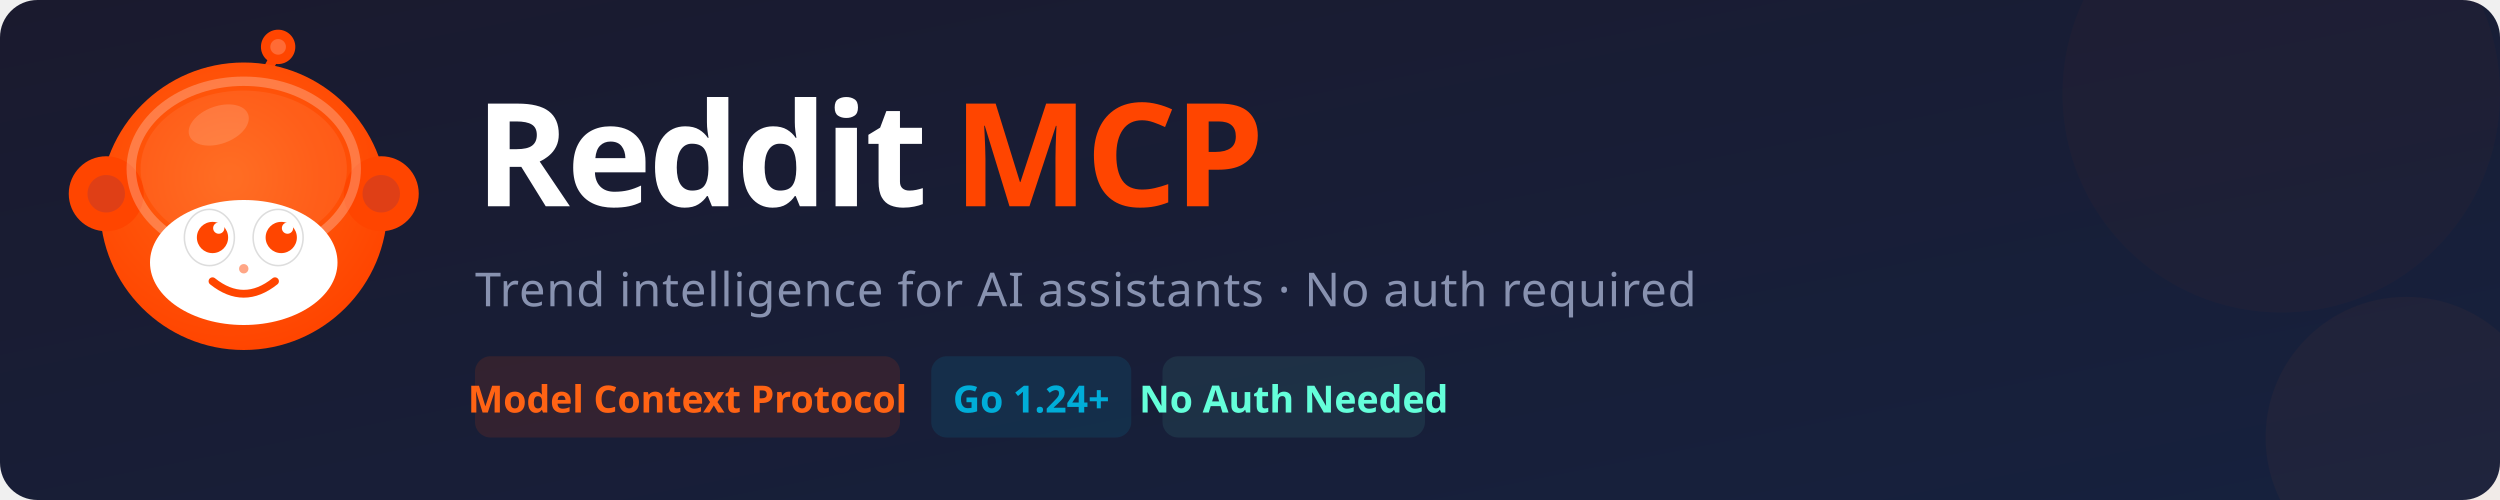
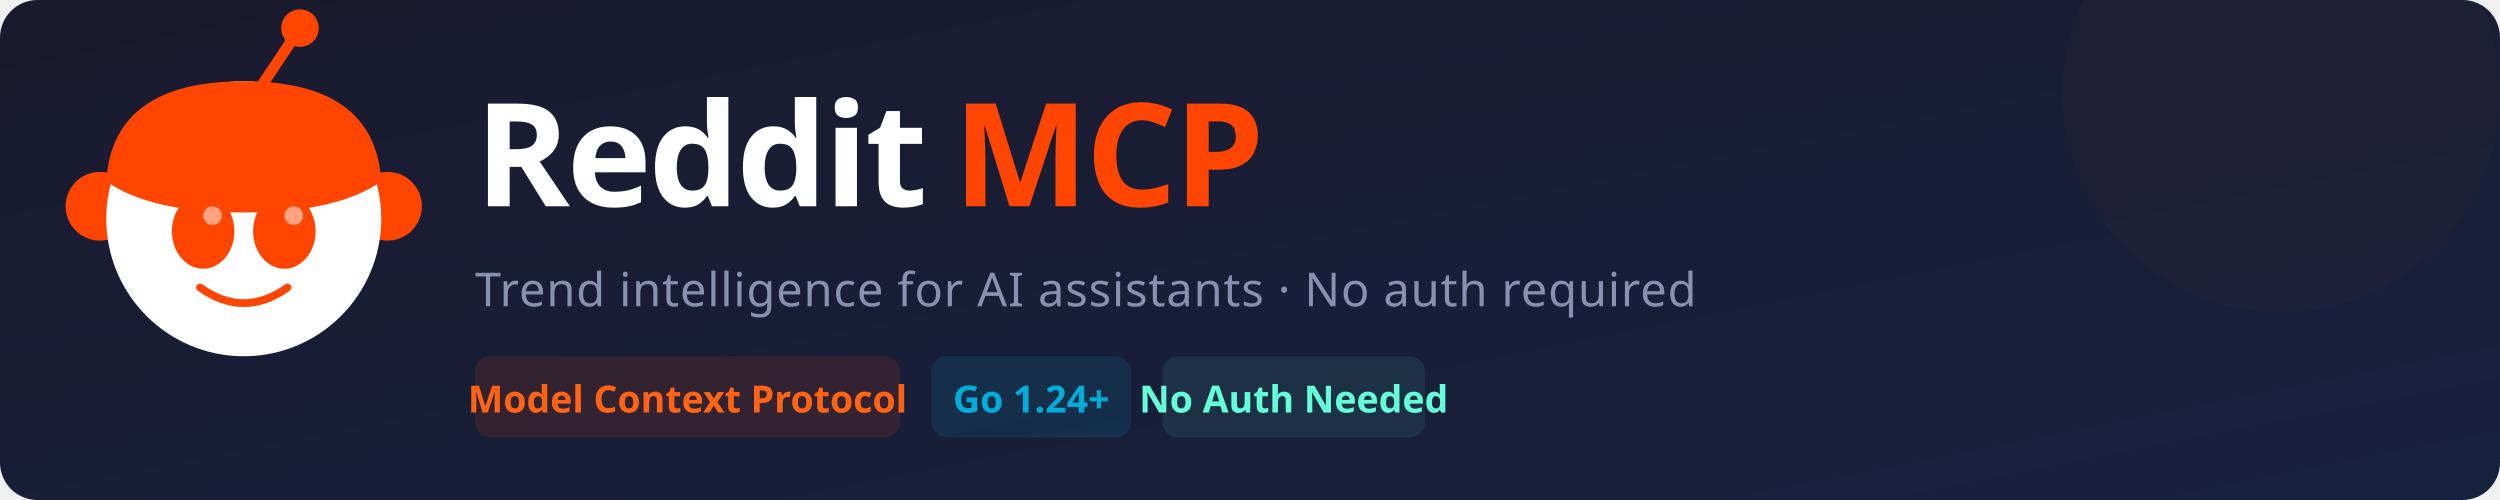
<svg xmlns="http://www.w3.org/2000/svg" viewBox="0 0 800 160">
  <defs>
    <linearGradient id="bg" x1="0%" y1="0%" x2="100%" y2="100%">
      <stop offset="0%" style="stop-color:#1a1a2e;stop-opacity:1" />
      <stop offset="100%" style="stop-color:#16213e;stop-opacity:1" />
    </linearGradient>
-     <radialGradient id="headGrad" cx="45%" cy="40%" r="60%">
-       <stop offset="0%" style="stop-color:#FF6314;stop-opacity:1" />
-       <stop offset="100%" style="stop-color:#FF4500;stop-opacity:1" />
-     </radialGradient>
  </defs>
  <rect width="800" height="160" rx="12" fill="url(#bg)" />
-   <g transform="translate(78, 82)">
-     <line x1="0" y1="-46" x2="10" y2="-64" stroke="#FF4500" stroke-width="3" stroke-linecap="round" />
-     <circle cx="11" cy="-67" r="5.5" fill="#FF4500" />
-     <circle cx="11" cy="-67" r="2.5" fill="#FF6B35" />
-     <circle cx="0" cy="-16" r="46" fill="url(#headGrad)" />
-     <circle cx="-44" cy="-20" r="12" fill="#FF4500" />
-     <circle cx="44" cy="-20" r="12" fill="#FF4500" />
-     <circle cx="-44" cy="-20" r="6" fill="#C0392b" opacity="0.5" />
-     <circle cx="44" cy="-20" r="6" fill="#C0392b" opacity="0.5" />
-     <ellipse cx="0" cy="-28" rx="36" ry="28" fill="none" stroke="white" stroke-width="3" opacity="0.25" />
-     <ellipse cx="0" cy="-28" rx="33" ry="25" fill="white" opacity="0.07" />
-     <ellipse cx="-8" cy="-42" rx="10" ry="6" fill="white" opacity="0.15" transform="rotate(-20, -8, -42)" />
-     <ellipse cx="0" cy="2" rx="30" ry="20" fill="white" />
-     <ellipse cx="-11" cy="-6" rx="8" ry="9" fill="white" stroke="#ddd" stroke-width="0.5" />
-     <ellipse cx="11" cy="-6" rx="8" ry="9" fill="white" stroke="#ddd" stroke-width="0.5" />
-     <circle cx="-10" cy="-6" r="5" fill="#FF4500" />
-     <circle cx="12" cy="-6" r="5" fill="#FF4500" />
-     <circle cx="-8" cy="-9" r="1.8" fill="white" />
-     <circle cx="14" cy="-9" r="1.8" fill="white" />
-     <path d="M -10 8 Q 0 16 10 8" stroke="#FF4500" stroke-width="2.5" fill="none" stroke-linecap="round" />
-     <circle cx="0" cy="4" r="1.5" fill="#FF6B35" opacity="0.6" />
+   <g transform="translate(78, 88)">
+     <line x1="4" y1="-58" x2="16" y2="-76" stroke="#FF4500" stroke-width="3.5" stroke-linecap="round" />
+     <circle cx="18" cy="-79" r="6" fill="#FF4500" />
+     <circle cx="-46" cy="-22" r="11" fill="#FF4500" />
+     <circle cx="46" cy="-22" r="11" fill="#FF4500" />
+     <circle cx="0" cy="-18" r="44" fill="white" />
+     <path d="M -44 -30 Q -42 -62 0 -62 Q 42 -62 44 -30 Q 30 -20 0 -20 Q -30 -20 -44 -30 Z" fill="#FF4500" />
+     <ellipse cx="-13" cy="-14" rx="10" ry="12" fill="#FF4500" />
+     <ellipse cx="13" cy="-14" rx="10" ry="12" fill="#FF4500" />
+     <circle cx="-10" cy="-19" r="3" fill="white" opacity="0.5" />
+     <circle cx="16" cy="-19" r="3" fill="white" opacity="0.5" />
+     <path d="M -14 4 Q 0 14 14 4" stroke="#FF4500" stroke-width="2.5" fill="none" stroke-linecap="round" />
  </g>
  <text x="152" y="66" font-family="'Segoe UI', system-ui, sans-serif" font-size="46" font-weight="800" fill="white" letter-spacing="-1">Reddit</text>
-   <text x="152" y="66" font-family="'Segoe UI', system-ui, sans-serif" font-size="46" font-weight="800" letter-spacing="-1" fill="#FF4500" dx="153"> MCP</text>
+   <text x="305" y="66" font-family="'Segoe UI', system-ui, sans-serif" font-size="46" font-weight="800" fill="#FF4500" letter-spacing="-1"> MCP</text>
  <text x="152" y="98" font-family="'Segoe UI', system-ui, sans-serif" font-size="15" fill="#8892b0" letter-spacing="0.3">Trend intelligence for AI assistants · No auth required</text>
  <rect x="152" y="114" width="136" height="26" rx="5" fill="#FF4500" opacity="0.12" />
  <text x="220" y="132" font-family="'Segoe UI', system-ui, sans-serif" font-size="12" fill="#FF6314" text-anchor="middle" font-weight="600">Model Context Protocol</text>
  <rect x="298" y="114" width="64" height="26" rx="5" fill="#00ADD8" opacity="0.12" />
  <text x="330" y="132" font-family="'Segoe UI', system-ui, sans-serif" font-size="12" fill="#00ADD8" text-anchor="middle" font-weight="600">Go 1.24+</text>
  <rect x="372" y="114" width="84" height="26" rx="5" fill="#64ffda" opacity="0.08" />
  <text x="414" y="132" font-family="'Segoe UI', system-ui, sans-serif" font-size="12" fill="#64ffda" text-anchor="middle" font-weight="600">No Auth Needed</text>
  <circle cx="730" cy="30" r="70" fill="#FF4500" opacity="0.03" />
-   <circle cx="770" cy="140" r="45" fill="#FF6314" opacity="0.04" />
</svg>
